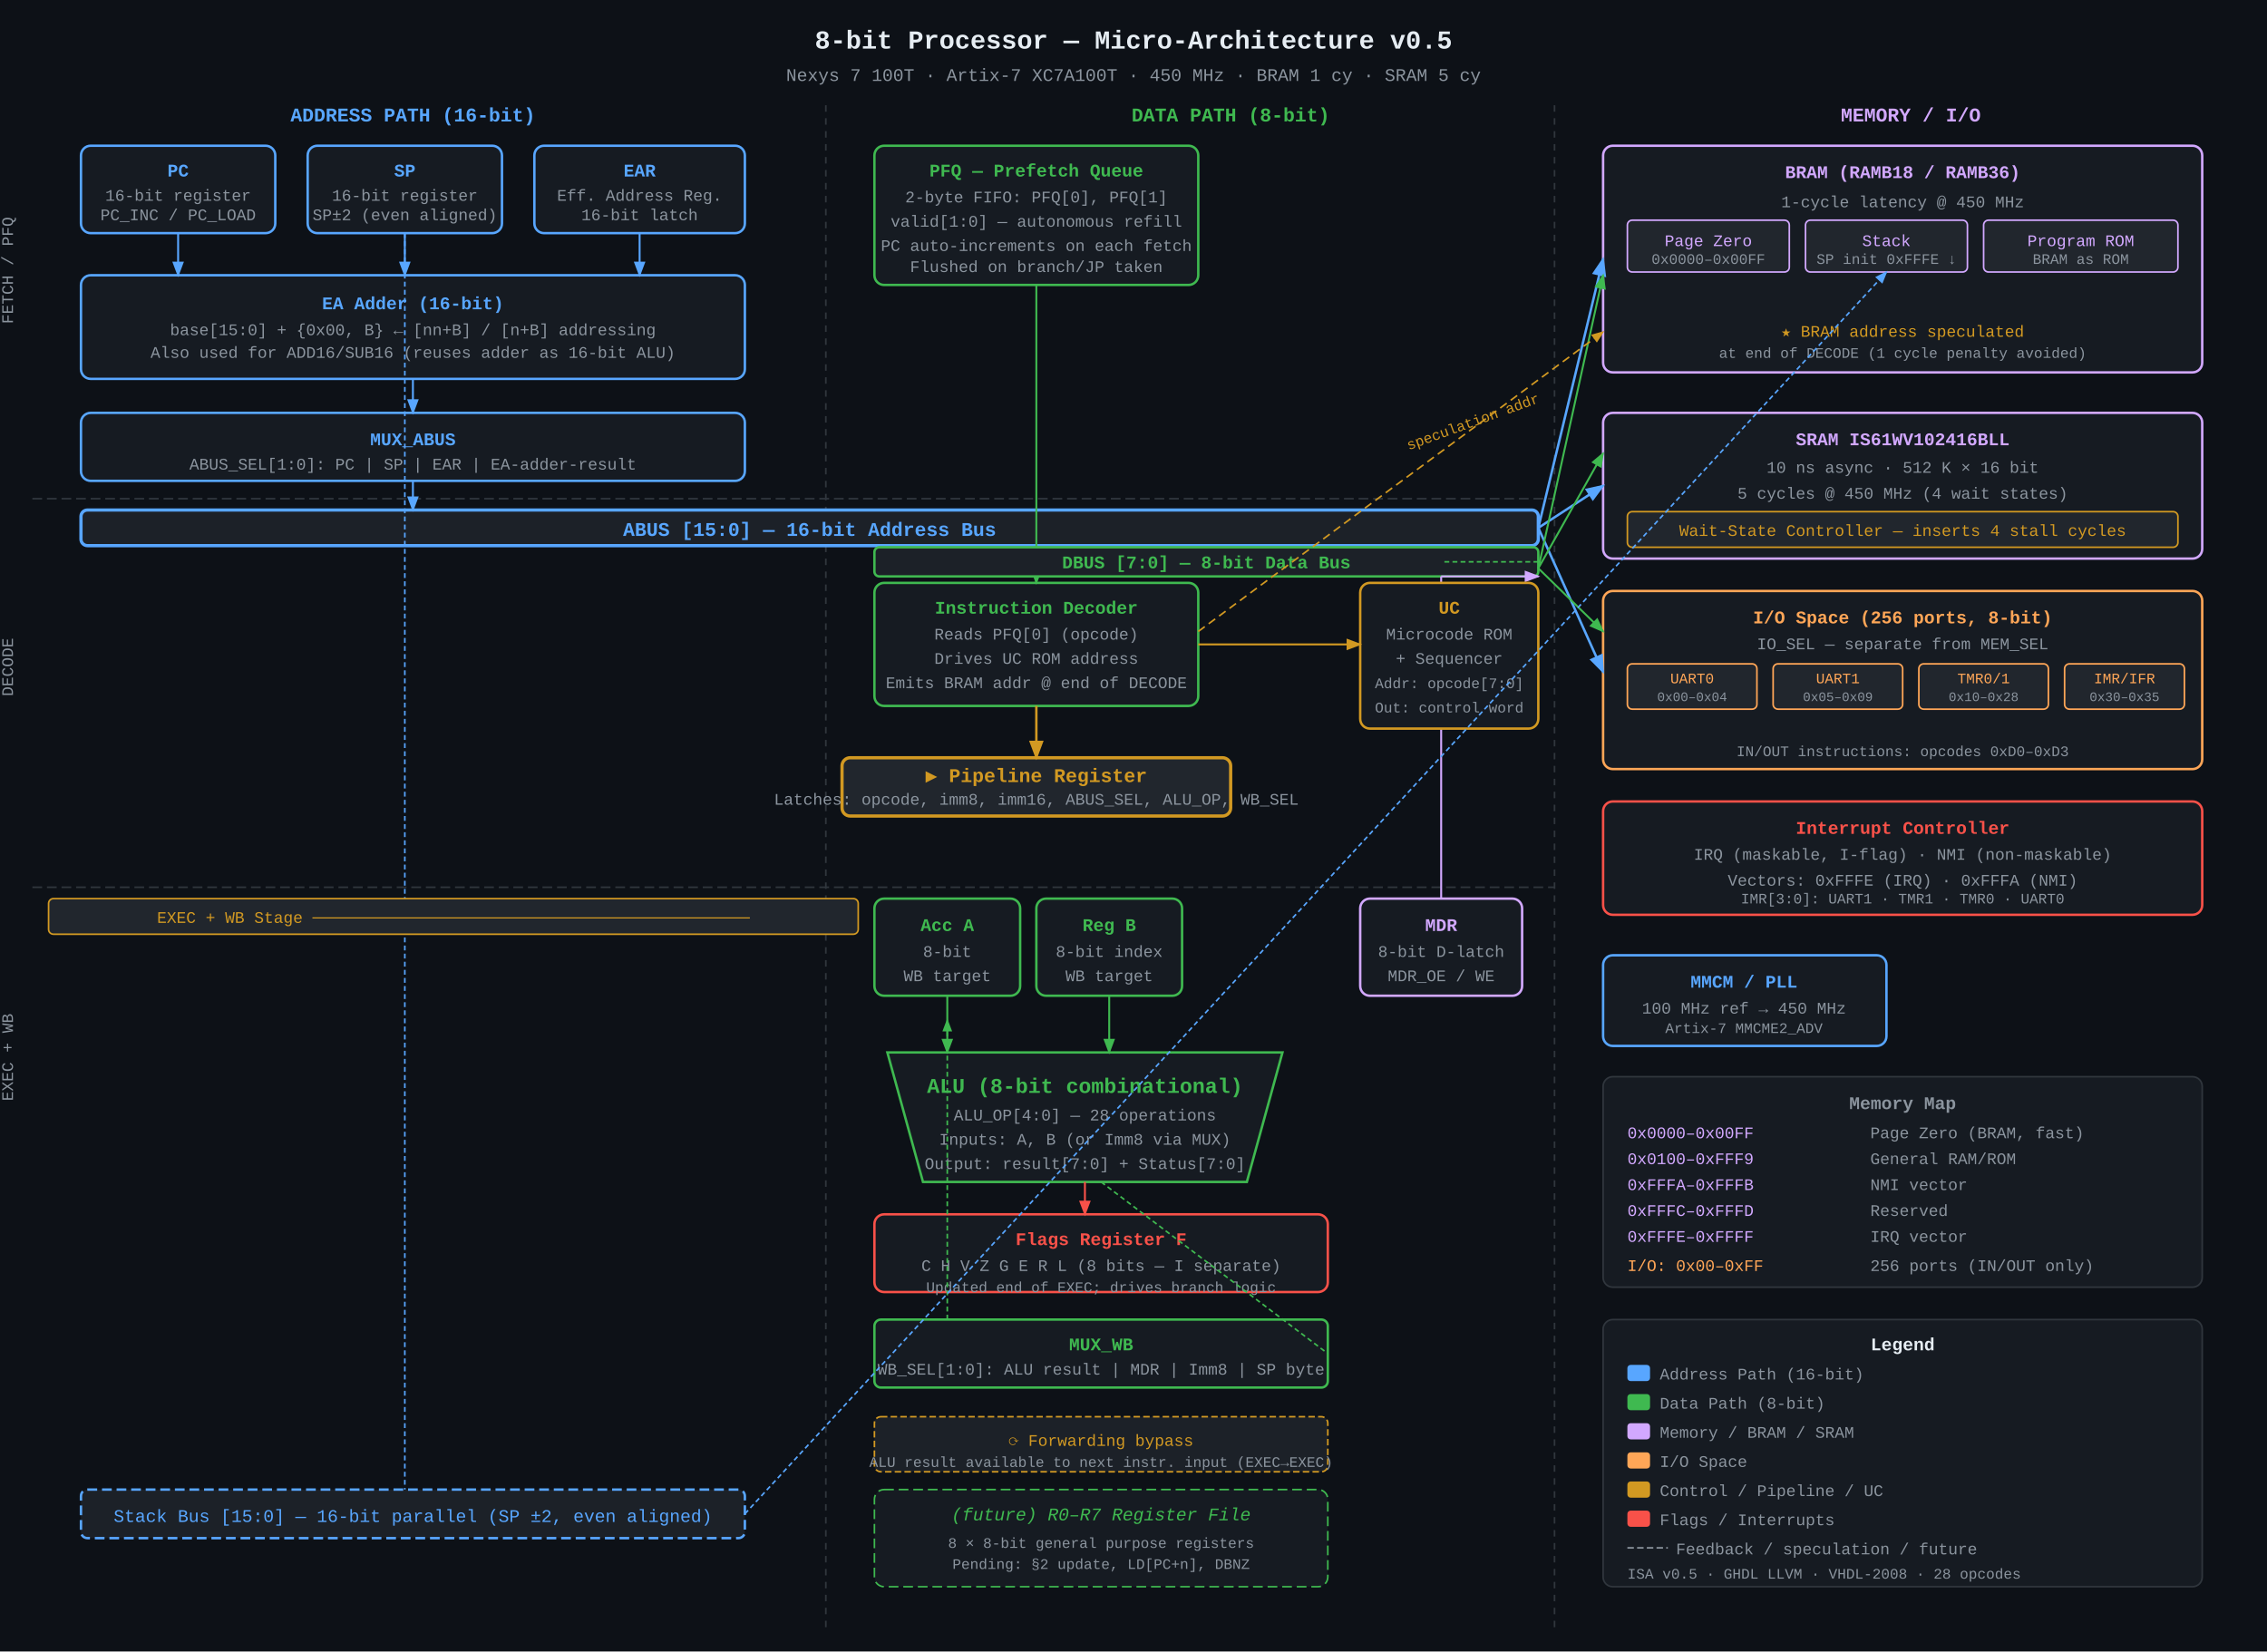
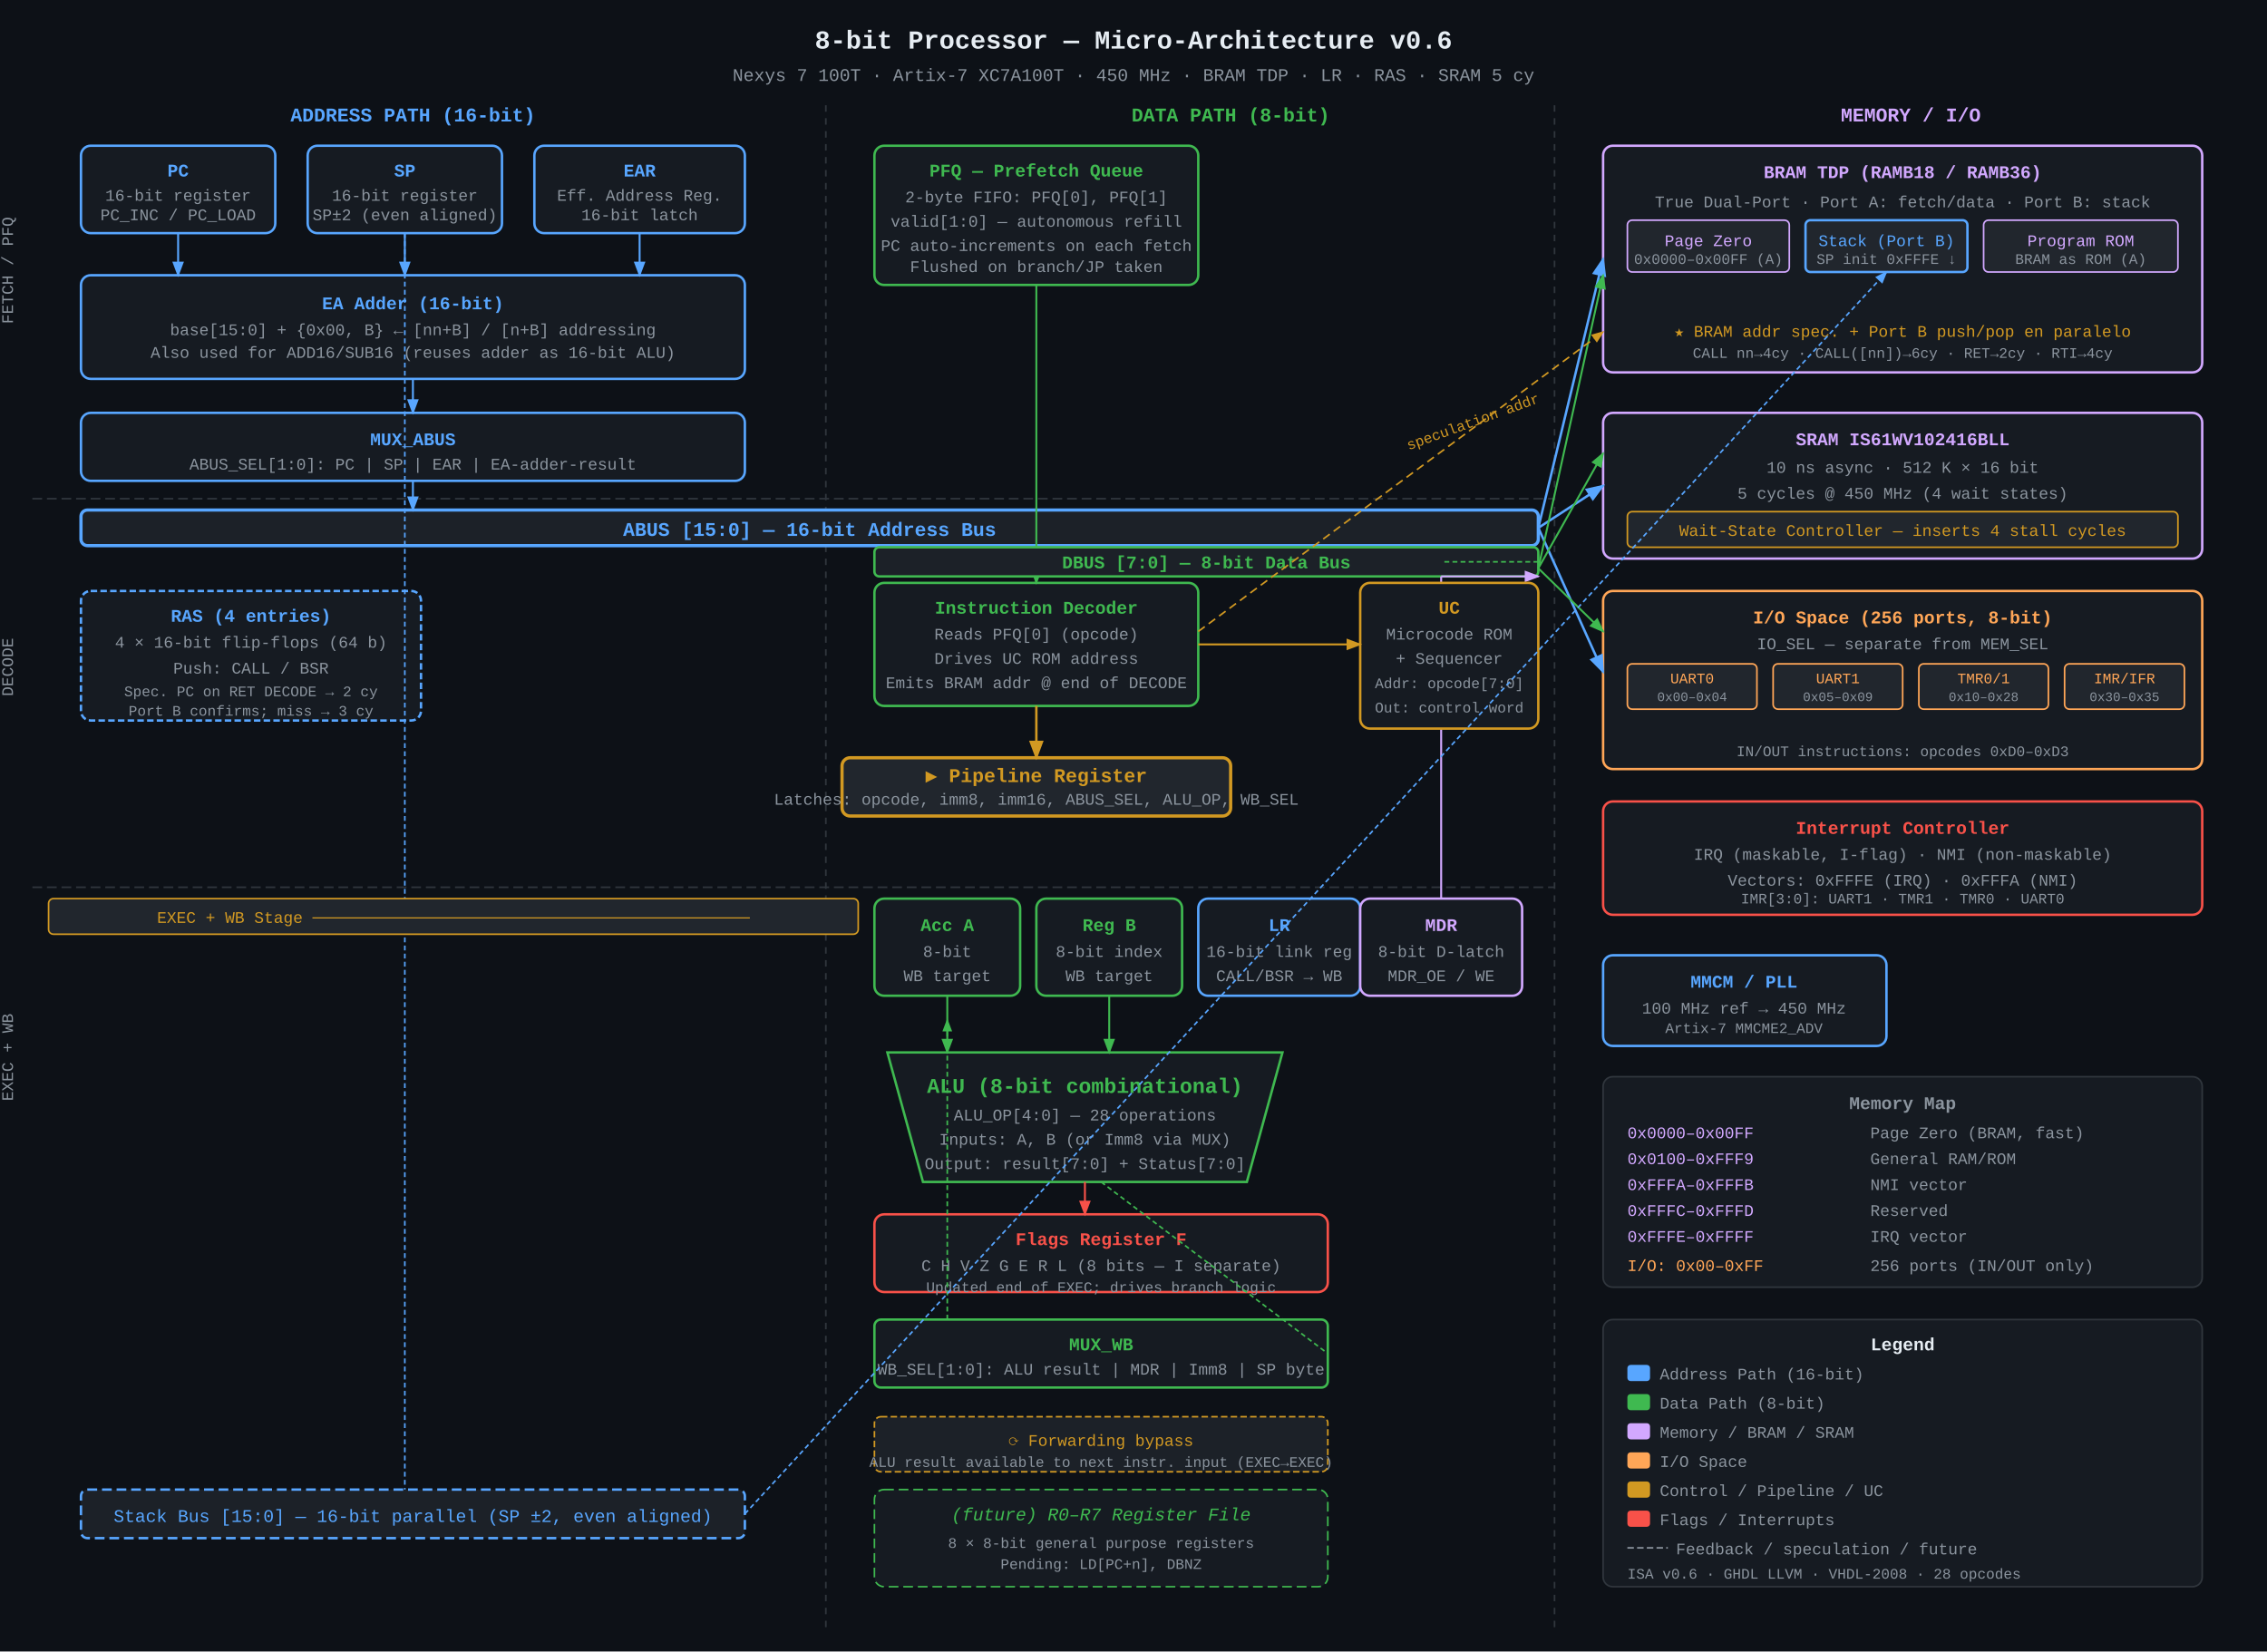
<svg xmlns="http://www.w3.org/2000/svg" width="1400" height="1020" viewBox="0 0 1400 1020" font-family="Consolas, 'Courier New', monospace" font-size="11">
  <rect width="1400" height="1020" fill="#0d1117" />
-   <text x="700" y="30" text-anchor="middle" fill="#e6edf3" font-size="16" font-weight="bold">8-bit Processor — Micro-Architecture v0.5</text>
-   <text x="700" y="50" text-anchor="middle" fill="#8b949e" font-size="11">Nexys 7 100T · Artix-7 XC7A100T · 450 MHz · BRAM 1 cy · SRAM 5 cy</text>
+   <text x="700" y="30" text-anchor="middle" fill="#e6edf3" font-size="16" font-weight="bold">8-bit Processor — Micro-Architecture v0.6</text>
+   <text x="700" y="50" text-anchor="middle" fill="#8b949e" font-size="11">Nexys 7 100T · Artix-7 XC7A100T · 450 MHz · BRAM TDP · LR · RAS · SRAM 5 cy</text>
  <text x="255" y="75" text-anchor="middle" fill="#58a6ff" font-size="12" font-weight="bold">ADDRESS PATH (16-bit)</text>
  <text x="760" y="75" text-anchor="middle" fill="#3fb950" font-size="12" font-weight="bold">DATA PATH (8-bit)</text>
  <text x="1180" y="75" text-anchor="middle" fill="#d2a8ff" font-size="12" font-weight="bold">MEMORY / I/O</text>
  <line x1="510" y1="65" x2="510" y2="1005" stroke="#30363d" stroke-width="1" stroke-dasharray="4,4" />
  <line x1="960" y1="65" x2="960" y2="1005" stroke="#30363d" stroke-width="1" stroke-dasharray="4,4" />
  <text x="8" y="200" fill="#8b949e" font-size="10" transform="rotate(-90,8,200)">FETCH / PFQ</text>
  <text x="8" y="430" fill="#8b949e" font-size="10" transform="rotate(-90,8,430)">DECODE</text>
  <text x="8" y="680" fill="#8b949e" font-size="10" transform="rotate(-90,8,680)">EXEC + WB</text>
  <line x1="20" y1="308" x2="960" y2="308" stroke="#30363d" stroke-width="1" stroke-dasharray="6,3" />
  <line x1="20" y1="548" x2="960" y2="548" stroke="#30363d" stroke-width="1" stroke-dasharray="6,3" />
  <rect x="50" y="90" width="120" height="54" rx="6" fill="#161b22" stroke="#58a6ff" stroke-width="1.5" />
  <text x="110" y="109" text-anchor="middle" fill="#58a6ff" font-weight="bold">PC</text>
  <text x="110" y="124" text-anchor="middle" fill="#8b949e" font-size="10">16-bit register</text>
  <text x="110" y="136" text-anchor="middle" fill="#8b949e" font-size="10">PC_INC / PC_LOAD</text>
  <rect x="190" y="90" width="120" height="54" rx="6" fill="#161b22" stroke="#58a6ff" stroke-width="1.5" />
  <text x="250" y="109" text-anchor="middle" fill="#58a6ff" font-weight="bold">SP</text>
  <text x="250" y="124" text-anchor="middle" fill="#8b949e" font-size="10">16-bit register</text>
  <text x="250" y="136" text-anchor="middle" fill="#8b949e" font-size="10">SP±2  (even aligned)</text>
  <rect x="330" y="90" width="130" height="54" rx="6" fill="#161b22" stroke="#58a6ff" stroke-width="1.5" />
  <text x="395" y="109" text-anchor="middle" fill="#58a6ff" font-weight="bold">EAR</text>
  <text x="395" y="124" text-anchor="middle" fill="#8b949e" font-size="10">Eff. Address Reg.</text>
  <text x="395" y="136" text-anchor="middle" fill="#8b949e" font-size="10">16-bit latch</text>
  <rect x="50" y="170" width="410" height="64" rx="6" fill="#161b22" stroke="#58a6ff" stroke-width="1.5" />
  <text x="255" y="191" text-anchor="middle" fill="#58a6ff" font-weight="bold">EA Adder  (16-bit)</text>
  <text x="255" y="207" text-anchor="middle" fill="#8b949e" font-size="10">base[15:0] + {0x00, B}   ←   [nn+B]  /  [n+B]  addressing</text>
  <text x="255" y="221" text-anchor="middle" fill="#8b949e" font-size="10">Also used for ADD16/SUB16  (reuses adder as 16-bit ALU)</text>
  <line x1="110" y1="144" x2="110" y2="170" stroke="#58a6ff" stroke-width="1.2" marker-end="url(#arrowB)" />
  <line x1="250" y1="144" x2="250" y2="170" stroke="#58a6ff" stroke-width="1.2" marker-end="url(#arrowB)" />
  <line x1="395" y1="144" x2="395" y2="170" stroke="#58a6ff" stroke-width="1.2" marker-end="url(#arrowB)" />
  <rect x="50" y="255" width="410" height="42" rx="6" fill="#161b22" stroke="#58a6ff" stroke-width="1.5" />
  <text x="255" y="275" text-anchor="middle" fill="#58a6ff" font-weight="bold">MUX_ABUS</text>
  <text x="255" y="290" text-anchor="middle" fill="#8b949e" font-size="10">ABUS_SEL[1:0]:  PC | SP | EAR | EA-adder-result</text>
  <line x1="255" y1="234" x2="255" y2="255" stroke="#58a6ff" stroke-width="1.2" marker-end="url(#arrowB)" />
  <rect x="50" y="315" width="900" height="22" rx="4" fill="#1c2128" stroke="#58a6ff" stroke-width="2" />
  <text x="500" y="331" text-anchor="middle" fill="#58a6ff" font-weight="bold" font-size="12">ABUS [15:0]  —  16-bit Address Bus</text>
  <line x1="255" y1="297" x2="255" y2="315" stroke="#58a6ff" stroke-width="1.2" marker-end="url(#arrowB)" />
+   <rect x="50" y="365" width="210" height="80" rx="6" fill="#161b22" stroke="#58a6ff" stroke-width="1.5" stroke-dasharray="4,2" />
+   <text x="155" y="384" text-anchor="middle" fill="#58a6ff" font-weight="bold">RAS  (4 entries)</text>
+   <text x="155" y="400" text-anchor="middle" fill="#8b949e" font-size="10">4 × 16-bit flip-flops (64 b)</text>
+   <text x="155" y="416" text-anchor="middle" fill="#8b949e" font-size="10">Push: CALL / BSR</text>
+   <text x="155" y="430" text-anchor="middle" fill="#8b949e" font-size="9">Spec. PC on RET DECODE → 2 cy</text>
+   <text x="155" y="442" text-anchor="middle" fill="#8b949e" font-size="9">Port B confirms; miss → 3 cy</text>
  <rect x="540" y="90" width="200" height="86" rx="6" fill="#161b22" stroke="#3fb950" stroke-width="1.5" />
  <text x="640" y="109" text-anchor="middle" fill="#3fb950" font-weight="bold">PFQ  — Prefetch Queue</text>
  <text x="640" y="125" text-anchor="middle" fill="#8b949e" font-size="10">2-byte FIFO:  PFQ[0], PFQ[1]</text>
  <text x="640" y="140" text-anchor="middle" fill="#8b949e" font-size="10">valid[1:0]  —  autonomous refill</text>
  <text x="640" y="155" text-anchor="middle" fill="#8b949e" font-size="10">PC auto-increments on each fetch</text>
  <text x="640" y="168" text-anchor="middle" fill="#8b949e" font-size="10">Flushed on branch/JP taken</text>
  <rect x="540" y="360" width="200" height="76" rx="6" fill="#161b22" stroke="#3fb950" stroke-width="1.5" />
  <text x="640" y="379" text-anchor="middle" fill="#3fb950" font-weight="bold">Instruction Decoder</text>
  <text x="640" y="395" text-anchor="middle" fill="#8b949e" font-size="10">Reads PFQ[0] (opcode)</text>
  <text x="640" y="410" text-anchor="middle" fill="#8b949e" font-size="10">Drives UC ROM address</text>
  <text x="640" y="425" text-anchor="middle" fill="#8b949e" font-size="10">Emits BRAM addr @ end of DECODE</text>
  <line x1="640" y1="176" x2="640" y2="315" stroke="#3fb950" stroke-width="1.2" />
  <line x1="640" y1="315" x2="640" y2="360" stroke="#3fb950" stroke-width="1.2" marker-end="url(#arrowG)" />
  <rect x="520" y="468" width="240" height="36" rx="5" fill="#21262d" stroke="#d29922" stroke-width="2" />
  <text x="640" y="483" text-anchor="middle" fill="#d29922" font-weight="bold" font-size="12">▶  Pipeline Register</text>
  <text x="640" y="497" text-anchor="middle" fill="#8b949e" font-size="10">Latches: opcode, imm8, imm16, ABUS_SEL, ALU_OP, WB_SEL</text>
  <line x1="640" y1="436" x2="640" y2="468" stroke="#d29922" stroke-width="1.5" marker-end="url(#arrowY)" />
  <rect x="540" y="555" width="90" height="60" rx="6" fill="#161b22" stroke="#3fb950" stroke-width="1.5" />
  <text x="585" y="575" text-anchor="middle" fill="#3fb950" font-weight="bold">Acc A</text>
  <text x="585" y="591" text-anchor="middle" fill="#8b949e" font-size="10">8-bit</text>
  <text x="585" y="606" text-anchor="middle" fill="#8b949e" font-size="10">WB target</text>
  <rect x="640" y="555" width="90" height="60" rx="6" fill="#161b22" stroke="#3fb950" stroke-width="1.5" />
  <text x="685" y="575" text-anchor="middle" fill="#3fb950" font-weight="bold">Reg B</text>
  <text x="685" y="591" text-anchor="middle" fill="#8b949e" font-size="10">8-bit index</text>
  <text x="685" y="606" text-anchor="middle" fill="#8b949e" font-size="10">WB target</text>
+   <rect x="740" y="555" width="100" height="60" rx="6" fill="#161b22" stroke="#58a6ff" stroke-width="1.5" />
+   <text x="790" y="575" text-anchor="middle" fill="#58a6ff" font-weight="bold">LR</text>
+   <text x="790" y="591" text-anchor="middle" fill="#8b949e" font-size="10">16-bit link reg</text>
+   <text x="790" y="606" text-anchor="middle" fill="#8b949e" font-size="10">CALL/BSR → WB</text>
  <polygon points="548,650 792,650 770,730 570,730" fill="#161b22" stroke="#3fb950" stroke-width="1.5" />
  <text x="670" y="675" text-anchor="middle" fill="#3fb950" font-weight="bold" font-size="13">ALU  (8-bit combinational)</text>
  <text x="670" y="692" text-anchor="middle" fill="#8b949e" font-size="10">ALU_OP[4:0]  —  28 operations</text>
  <text x="670" y="707" text-anchor="middle" fill="#8b949e" font-size="10">Inputs: A, B (or Imm8 via MUX)</text>
  <text x="670" y="722" text-anchor="middle" fill="#8b949e" font-size="10">Output: result[7:0] + Status[7:0]</text>
  <line x1="585" y1="615" x2="585" y2="650" stroke="#3fb950" stroke-width="1.2" marker-end="url(#arrowG)" />
  <line x1="685" y1="615" x2="685" y2="650" stroke="#3fb950" stroke-width="1.2" marker-end="url(#arrowG)" />
  <rect x="540" y="750" width="280" height="48" rx="6" fill="#161b22" stroke="#f85149" stroke-width="1.5" />
  <text x="680" y="769" text-anchor="middle" fill="#f85149" font-weight="bold">Flags Register  F</text>
  <text x="680" y="785" text-anchor="middle" fill="#8b949e" font-size="10">C H V Z G E R L  (8 bits — I separate)</text>
  <text x="680" y="798" text-anchor="middle" fill="#8b949e" font-size="9">Updated end of EXEC; drives branch logic</text>
  <line x1="670" y1="730" x2="670" y2="750" stroke="#f85149" stroke-width="1.2" marker-end="url(#arrowR)" />
  <rect x="540" y="815" width="280" height="42" rx="4" fill="#161b22" stroke="#3fb950" stroke-width="1.5" />
  <text x="680" y="834" text-anchor="middle" fill="#3fb950" font-weight="bold">MUX_WB</text>
  <text x="680" y="849" text-anchor="middle" fill="#8b949e" font-size="10">WB_SEL[1:0]:  ALU result | MDR | Imm8 | SP byte</text>
  <line x1="680" y1="730" x2="820" y2="836" stroke="#3fb950" stroke-width="1.0" stroke-dasharray="3,2" />
  <line x1="585" y1="815" x2="585" y2="630" stroke="#3fb950" stroke-width="1.0" stroke-dasharray="3,2" marker-end="url(#arrowG)" />
  <rect x="540" y="875" width="280" height="34" rx="4" fill="#1c2128" stroke="#d29922" stroke-width="1" stroke-dasharray="4,2" />
  <text x="680" y="893" text-anchor="middle" fill="#d29922" font-size="10">⟳  Forwarding bypass</text>
  <text x="680" y="906" text-anchor="middle" fill="#8b949e" font-size="9">ALU result available to next instr. input (EXEC→EXEC)</text>
  <rect x="840" y="555" width="100" height="60" rx="6" fill="#161b22" stroke="#d2a8ff" stroke-width="1.5" />
  <text x="890" y="575" text-anchor="middle" fill="#d2a8ff" font-weight="bold">MDR</text>
  <text x="890" y="591" text-anchor="middle" fill="#8b949e" font-size="10">8-bit D-latch</text>
  <text x="890" y="606" text-anchor="middle" fill="#8b949e" font-size="10">MDR_OE / WE</text>
  <rect x="540" y="338" width="410" height="18" rx="3" fill="#1c2128" stroke="#3fb950" stroke-width="1.5" />
  <text x="745" y="351" text-anchor="middle" fill="#3fb950" font-weight="bold" font-size="11">DBUS [7:0]  —  8-bit Data Bus</text>
  <line x1="890" y1="555" x2="890" y2="356" stroke="#d2a8ff" stroke-width="1.2" />
  <line x1="890" y1="356" x2="950" y2="356" stroke="#d2a8ff" stroke-width="1.2" marker-end="url(#arrowP)" />
  <line x1="950" y1="347" x2="890" y2="347" stroke="#3fb950" stroke-width="1.0" stroke-dasharray="3,2" />
  <rect x="840" y="360" width="110" height="90" rx="6" fill="#161b22" stroke="#d29922" stroke-width="1.5" />
  <text x="895" y="379" text-anchor="middle" fill="#d29922" font-weight="bold">UC</text>
  <text x="895" y="395" text-anchor="middle" fill="#8b949e" font-size="10">Microcode ROM</text>
  <text x="895" y="410" text-anchor="middle" fill="#8b949e" font-size="10">+ Sequencer</text>
  <text x="895" y="425" text-anchor="middle" fill="#8b949e" font-size="9">Addr: opcode[7:0]</text>
  <text x="895" y="440" text-anchor="middle" fill="#8b949e" font-size="9">Out: control word</text>
  <line x1="740" y1="398" x2="840" y2="398" stroke="#d29922" stroke-width="1.2" marker-end="url(#arrowY)" />
  <rect x="990" y="90" width="370" height="140" rx="6" fill="#161b22" stroke="#d2a8ff" stroke-width="1.5" />
-   <text x="1175" y="110" text-anchor="middle" fill="#d2a8ff" font-weight="bold">BRAM  (RAMB18 / RAMB36)</text>
-   <text x="1175" y="128" text-anchor="middle" fill="#8b949e" font-size="10">1-cycle latency @ 450 MHz</text>
+   <text x="1175" y="110" text-anchor="middle" fill="#d2a8ff" font-weight="bold">BRAM  TDP  (RAMB18 / RAMB36)</text>
+   <text x="1175" y="128" text-anchor="middle" fill="#8b949e" font-size="10">True Dual-Port · Port A: fetch/data · Port B: stack</text>
  <rect x="1005" y="136" width="100" height="32" rx="3" fill="#21262d" stroke="#d2a8ff" stroke-width="1" />
  <text x="1055" y="152" text-anchor="middle" fill="#d2a8ff" font-size="10">Page Zero</text>
-   <text x="1055" y="163" text-anchor="middle" fill="#8b949e" font-size="9">0x0000–0x00FF</text>
-   <rect x="1115" y="136" width="100" height="32" rx="3" fill="#21262d" stroke="#d2a8ff" stroke-width="1" />
-   <text x="1165" y="152" text-anchor="middle" fill="#d2a8ff" font-size="10">Stack</text>
+   <text x="1055" y="163" text-anchor="middle" fill="#8b949e" font-size="9">0x0000–0x00FF (A)</text>
+   <rect x="1115" y="136" width="100" height="32" rx="3" fill="#21262d" stroke="#58a6ff" stroke-width="1.5" />
+   <text x="1165" y="152" text-anchor="middle" fill="#58a6ff" font-size="10">Stack (Port B)</text>
  <text x="1165" y="163" text-anchor="middle" fill="#8b949e" font-size="9">SP init 0xFFFE ↓</text>
  <rect x="1225" y="136" width="120" height="32" rx="3" fill="#21262d" stroke="#d2a8ff" stroke-width="1" />
  <text x="1285" y="152" text-anchor="middle" fill="#d2a8ff" font-size="10">Program ROM</text>
-   <text x="1285" y="163" text-anchor="middle" fill="#8b949e" font-size="9">BRAM as ROM</text>
-   <text x="1175" y="208" text-anchor="middle" fill="#d29922" font-size="10">★  BRAM address speculated</text>
-   <text x="1175" y="221" text-anchor="middle" fill="#8b949e" font-size="9">at end of DECODE (1 cycle penalty avoided)</text>
+   <text x="1285" y="163" text-anchor="middle" fill="#8b949e" font-size="9">BRAM as ROM (A)</text>
+   <text x="1175" y="208" text-anchor="middle" fill="#d29922" font-size="10">★  BRAM addr spec. + Port B push/pop en paralelo</text>
+   <text x="1175" y="221" text-anchor="middle" fill="#8b949e" font-size="9">CALL nn→4cy · CALL([nn])→6cy · RET→2cy · RTI→4cy</text>
  <rect x="990" y="255" width="370" height="90" rx="6" fill="#161b22" stroke="#d2a8ff" stroke-width="1.5" />
  <text x="1175" y="275" text-anchor="middle" fill="#d2a8ff" font-weight="bold">SRAM  IS61WV102416BLL</text>
  <text x="1175" y="292" text-anchor="middle" fill="#8b949e" font-size="10">10 ns async · 512 K × 16 bit</text>
  <text x="1175" y="308" text-anchor="middle" fill="#8b949e" font-size="10">5 cycles @ 450 MHz  (4 wait states)</text>
  <rect x="1005" y="316" width="340" height="22" rx="3" fill="#21262d" stroke="#d29922" stroke-width="1" />
  <text x="1175" y="331" text-anchor="middle" fill="#d29922" font-size="10">Wait-State Controller  —  inserts 4 stall cycles</text>
  <rect x="990" y="365" width="370" height="110" rx="6" fill="#161b22" stroke="#ffa657" stroke-width="1.5" />
  <text x="1175" y="385" text-anchor="middle" fill="#ffa657" font-weight="bold">I/O Space  (256 ports, 8-bit)</text>
  <text x="1175" y="401" text-anchor="middle" fill="#8b949e" font-size="10">IO_SEL  —  separate from MEM_SEL</text>
  <rect x="1005" y="410" width="80" height="28" rx="3" fill="#21262d" stroke="#ffa657" stroke-width="1" />
  <text x="1045" y="422" text-anchor="middle" fill="#ffa657" font-size="9">UART0</text>
  <text x="1045" y="433" text-anchor="middle" fill="#8b949e" font-size="8">0x00–0x04</text>
  <rect x="1095" y="410" width="80" height="28" rx="3" fill="#21262d" stroke="#ffa657" stroke-width="1" />
  <text x="1135" y="422" text-anchor="middle" fill="#ffa657" font-size="9">UART1</text>
  <text x="1135" y="433" text-anchor="middle" fill="#8b949e" font-size="8">0x05–0x09</text>
  <rect x="1185" y="410" width="80" height="28" rx="3" fill="#21262d" stroke="#ffa657" stroke-width="1" />
  <text x="1225" y="422" text-anchor="middle" fill="#ffa657" font-size="9">TMR0/1</text>
  <text x="1225" y="433" text-anchor="middle" fill="#8b949e" font-size="8">0x10–0x28</text>
  <rect x="1275" y="410" width="74" height="28" rx="3" fill="#21262d" stroke="#ffa657" stroke-width="1" />
  <text x="1312" y="422" text-anchor="middle" fill="#ffa657" font-size="9">IMR/IFR</text>
  <text x="1312" y="433" text-anchor="middle" fill="#8b949e" font-size="8">0x30–0x35</text>
  <text x="1175" y="467" text-anchor="middle" fill="#8b949e" font-size="9">IN/OUT instructions: opcodes 0xD0–0xD3</text>
  <rect x="990" y="495" width="370" height="70" rx="6" fill="#161b22" stroke="#f85149" stroke-width="1.5" />
  <text x="1175" y="515" text-anchor="middle" fill="#f85149" font-weight="bold">Interrupt Controller</text>
  <text x="1175" y="531" text-anchor="middle" fill="#8b949e" font-size="10">IRQ (maskable, I-flag) · NMI (non-maskable)</text>
  <text x="1175" y="547" text-anchor="middle" fill="#8b949e" font-size="10">Vectors: 0xFFFE (IRQ) · 0xFFFA (NMI)</text>
  <text x="1175" y="558" text-anchor="middle" fill="#8b949e" font-size="9">IMR[3:0]: UART1 · TMR1 · TMR0 · UART0</text>
  <rect x="990" y="590" width="175" height="56" rx="6" fill="#161b22" stroke="#58a6ff" stroke-width="1.5" />
  <text x="1077" y="610" text-anchor="middle" fill="#58a6ff" font-weight="bold">MMCM / PLL</text>
  <text x="1077" y="626" text-anchor="middle" fill="#8b949e" font-size="10">100 MHz ref → 450 MHz</text>
  <text x="1077" y="638" text-anchor="middle" fill="#8b949e" font-size="9">Artix-7 MMCME2_ADV</text>
  <rect x="990" y="665" width="370" height="130" rx="6" fill="#161b22" stroke="#30363d" stroke-width="1" />
  <text x="1175" y="685" text-anchor="middle" fill="#8b949e" font-weight="bold" font-size="11">Memory Map</text>
  <text x="1005" y="703" fill="#d2a8ff" font-size="10">0x0000–0x00FF</text>
  <text x="1155" y="703" fill="#8b949e" font-size="10">Page Zero  (BRAM, fast)</text>
  <text x="1005" y="719" fill="#d2a8ff" font-size="10">0x0100–0xFFF9</text>
  <text x="1155" y="719" fill="#8b949e" font-size="10">General RAM/ROM</text>
  <text x="1005" y="735" fill="#d2a8ff" font-size="10">0xFFFA–0xFFFB</text>
  <text x="1155" y="735" fill="#8b949e" font-size="10">NMI vector</text>
  <text x="1005" y="751" fill="#d2a8ff" font-size="10">0xFFFC–0xFFFD</text>
  <text x="1155" y="751" fill="#8b949e" font-size="10">Reserved</text>
  <text x="1005" y="767" fill="#d2a8ff" font-size="10">0xFFFE–0xFFFF</text>
  <text x="1155" y="767" fill="#8b949e" font-size="10">IRQ vector</text>
  <text x="1005" y="785" fill="#ffa657" font-size="10">I/O:  0x00–0xFF</text>
  <text x="1155" y="785" fill="#8b949e" font-size="10">256 ports (IN/OUT only)</text>
  <line x1="950" y1="326" x2="990" y2="160" stroke="#58a6ff" stroke-width="1.5" marker-end="url(#arrowB)" />
  <line x1="950" y1="326" x2="990" y2="300" stroke="#58a6ff" stroke-width="1.5" marker-end="url(#arrowB)" />
  <line x1="950" y1="326" x2="990" y2="415" stroke="#58a6ff" stroke-width="1.5" marker-end="url(#arrowB)" />
  <line x1="950" y1="351" x2="990" y2="170" stroke="#3fb950" stroke-width="1.2" marker-end="url(#arrowG)" />
  <line x1="950" y1="351" x2="990" y2="280" stroke="#3fb950" stroke-width="1.2" marker-end="url(#arrowG)" />
  <line x1="950" y1="351" x2="990" y2="390" stroke="#3fb950" stroke-width="1.2" marker-end="url(#arrowG)" />
  <line x1="740" y1="390" x2="990" y2="205" stroke="#d29922" stroke-width="1.0" stroke-dasharray="5,3" marker-end="url(#arrowY)" />
  <text x="870" y="278" fill="#d29922" font-size="9" transform="rotate(-20,870,278)">speculation addr</text>
  <rect x="50" y="920" width="410" height="30" rx="4" fill="#1c2128" stroke="#58a6ff" stroke-width="1.5" stroke-dasharray="6,3" />
  <text x="255" y="940" text-anchor="middle" fill="#58a6ff" font-size="11">Stack Bus  [15:0]  —  16-bit parallel  (SP ±2, even aligned)</text>
  <line x1="250" y1="144" x2="250" y2="920" stroke="#58a6ff" stroke-width="1.0" stroke-dasharray="3,2" />
  <line x1="460" y1="935" x2="1165" y2="168" stroke="#58a6ff" stroke-width="1.0" stroke-dasharray="3,2" marker-end="url(#arrowB)" />
  <rect x="30" y="555" width="500" height="22" rx="3" fill="#21262d" stroke="#d29922" stroke-width="1" />
  <text x="280" y="570" text-anchor="middle" fill="#d29922" font-size="10">EXEC + WB Stage  ─────────────────────────────────────────────</text>
  <rect x="540" y="920" width="280" height="60" rx="6" fill="#161b22" stroke="#3fb950" stroke-width="1" stroke-dasharray="6,3" />
  <text x="680" y="939" text-anchor="middle" fill="#3fb950" font-size="11" font-style="italic">(future)  R0–R7 Register File</text>
  <text x="680" y="956" text-anchor="middle" fill="#8b949e" font-size="9">8 × 8-bit general purpose registers</text>
-   <text x="680" y="969" text-anchor="middle" fill="#8b949e" font-size="9">Pending: §2 update, LD[PC+n], DBNZ</text>
+   <text x="680" y="969" text-anchor="middle" fill="#8b949e" font-size="9">Pending: LD[PC+n], DBNZ</text>
  <rect x="990" y="815" width="370" height="165" rx="6" fill="#161b22" stroke="#30363d" stroke-width="1" />
  <text x="1175" y="834" text-anchor="middle" fill="#e6edf3" font-size="11" font-weight="bold">Legend</text>
  <rect x="1005" y="843" width="14" height="10" fill="#58a6ff" rx="2" />
  <text x="1025" y="852" fill="#8b949e" font-size="10">Address Path (16-bit)</text>
  <rect x="1005" y="861" width="14" height="10" fill="#3fb950" rx="2" />
  <text x="1025" y="870" fill="#8b949e" font-size="10">Data Path (8-bit)</text>
  <rect x="1005" y="879" width="14" height="10" fill="#d2a8ff" rx="2" />
  <text x="1025" y="888" fill="#8b949e" font-size="10">Memory / BRAM / SRAM</text>
  <rect x="1005" y="897" width="14" height="10" fill="#ffa657" rx="2" />
  <text x="1025" y="906" fill="#8b949e" font-size="10">I/O Space</text>
  <rect x="1005" y="915" width="14" height="10" fill="#d29922" rx="2" />
  <text x="1025" y="924" fill="#8b949e" font-size="10">Control / Pipeline / UC</text>
  <rect x="1005" y="933" width="14" height="10" fill="#f85149" rx="2" />
  <text x="1025" y="942" fill="#8b949e" font-size="10">Flags / Interrupts</text>
  <line x1="1005" y1="956" x2="1030" y2="956" stroke="#8b949e" stroke-width="1" stroke-dasharray="4,2" />
  <text x="1035" y="960" fill="#8b949e" font-size="10">Feedback / speculation / future</text>
-   <text x="1005" y="975" fill="#8b949e" font-size="9">ISA v0.5 · GHDL LLVM · VHDL-2008 · 28 opcodes</text>
+   <text x="1005" y="975" fill="#8b949e" font-size="9">ISA v0.6 · GHDL LLVM · VHDL-2008 · 28 opcodes</text>
  <defs>
    <marker id="arrowB" markerWidth="8" markerHeight="6" refX="7" refY="3" orient="auto">
      <polygon points="0 0, 8 3, 0 6" fill="#58a6ff" />
    </marker>
    <marker id="arrowG" markerWidth="8" markerHeight="6" refX="7" refY="3" orient="auto">
      <polygon points="0 0, 8 3, 0 6" fill="#3fb950" />
    </marker>
    <marker id="arrowY" markerWidth="8" markerHeight="6" refX="7" refY="3" orient="auto">
      <polygon points="0 0, 8 3, 0 6" fill="#d29922" />
    </marker>
    <marker id="arrowR" markerWidth="8" markerHeight="6" refX="7" refY="3" orient="auto">
      <polygon points="0 0, 8 3, 0 6" fill="#f85149" />
    </marker>
    <marker id="arrowP" markerWidth="8" markerHeight="6" refX="7" refY="3" orient="auto">
      <polygon points="0 0, 8 3, 0 6" fill="#d2a8ff" />
    </marker>
  </defs>
</svg>
